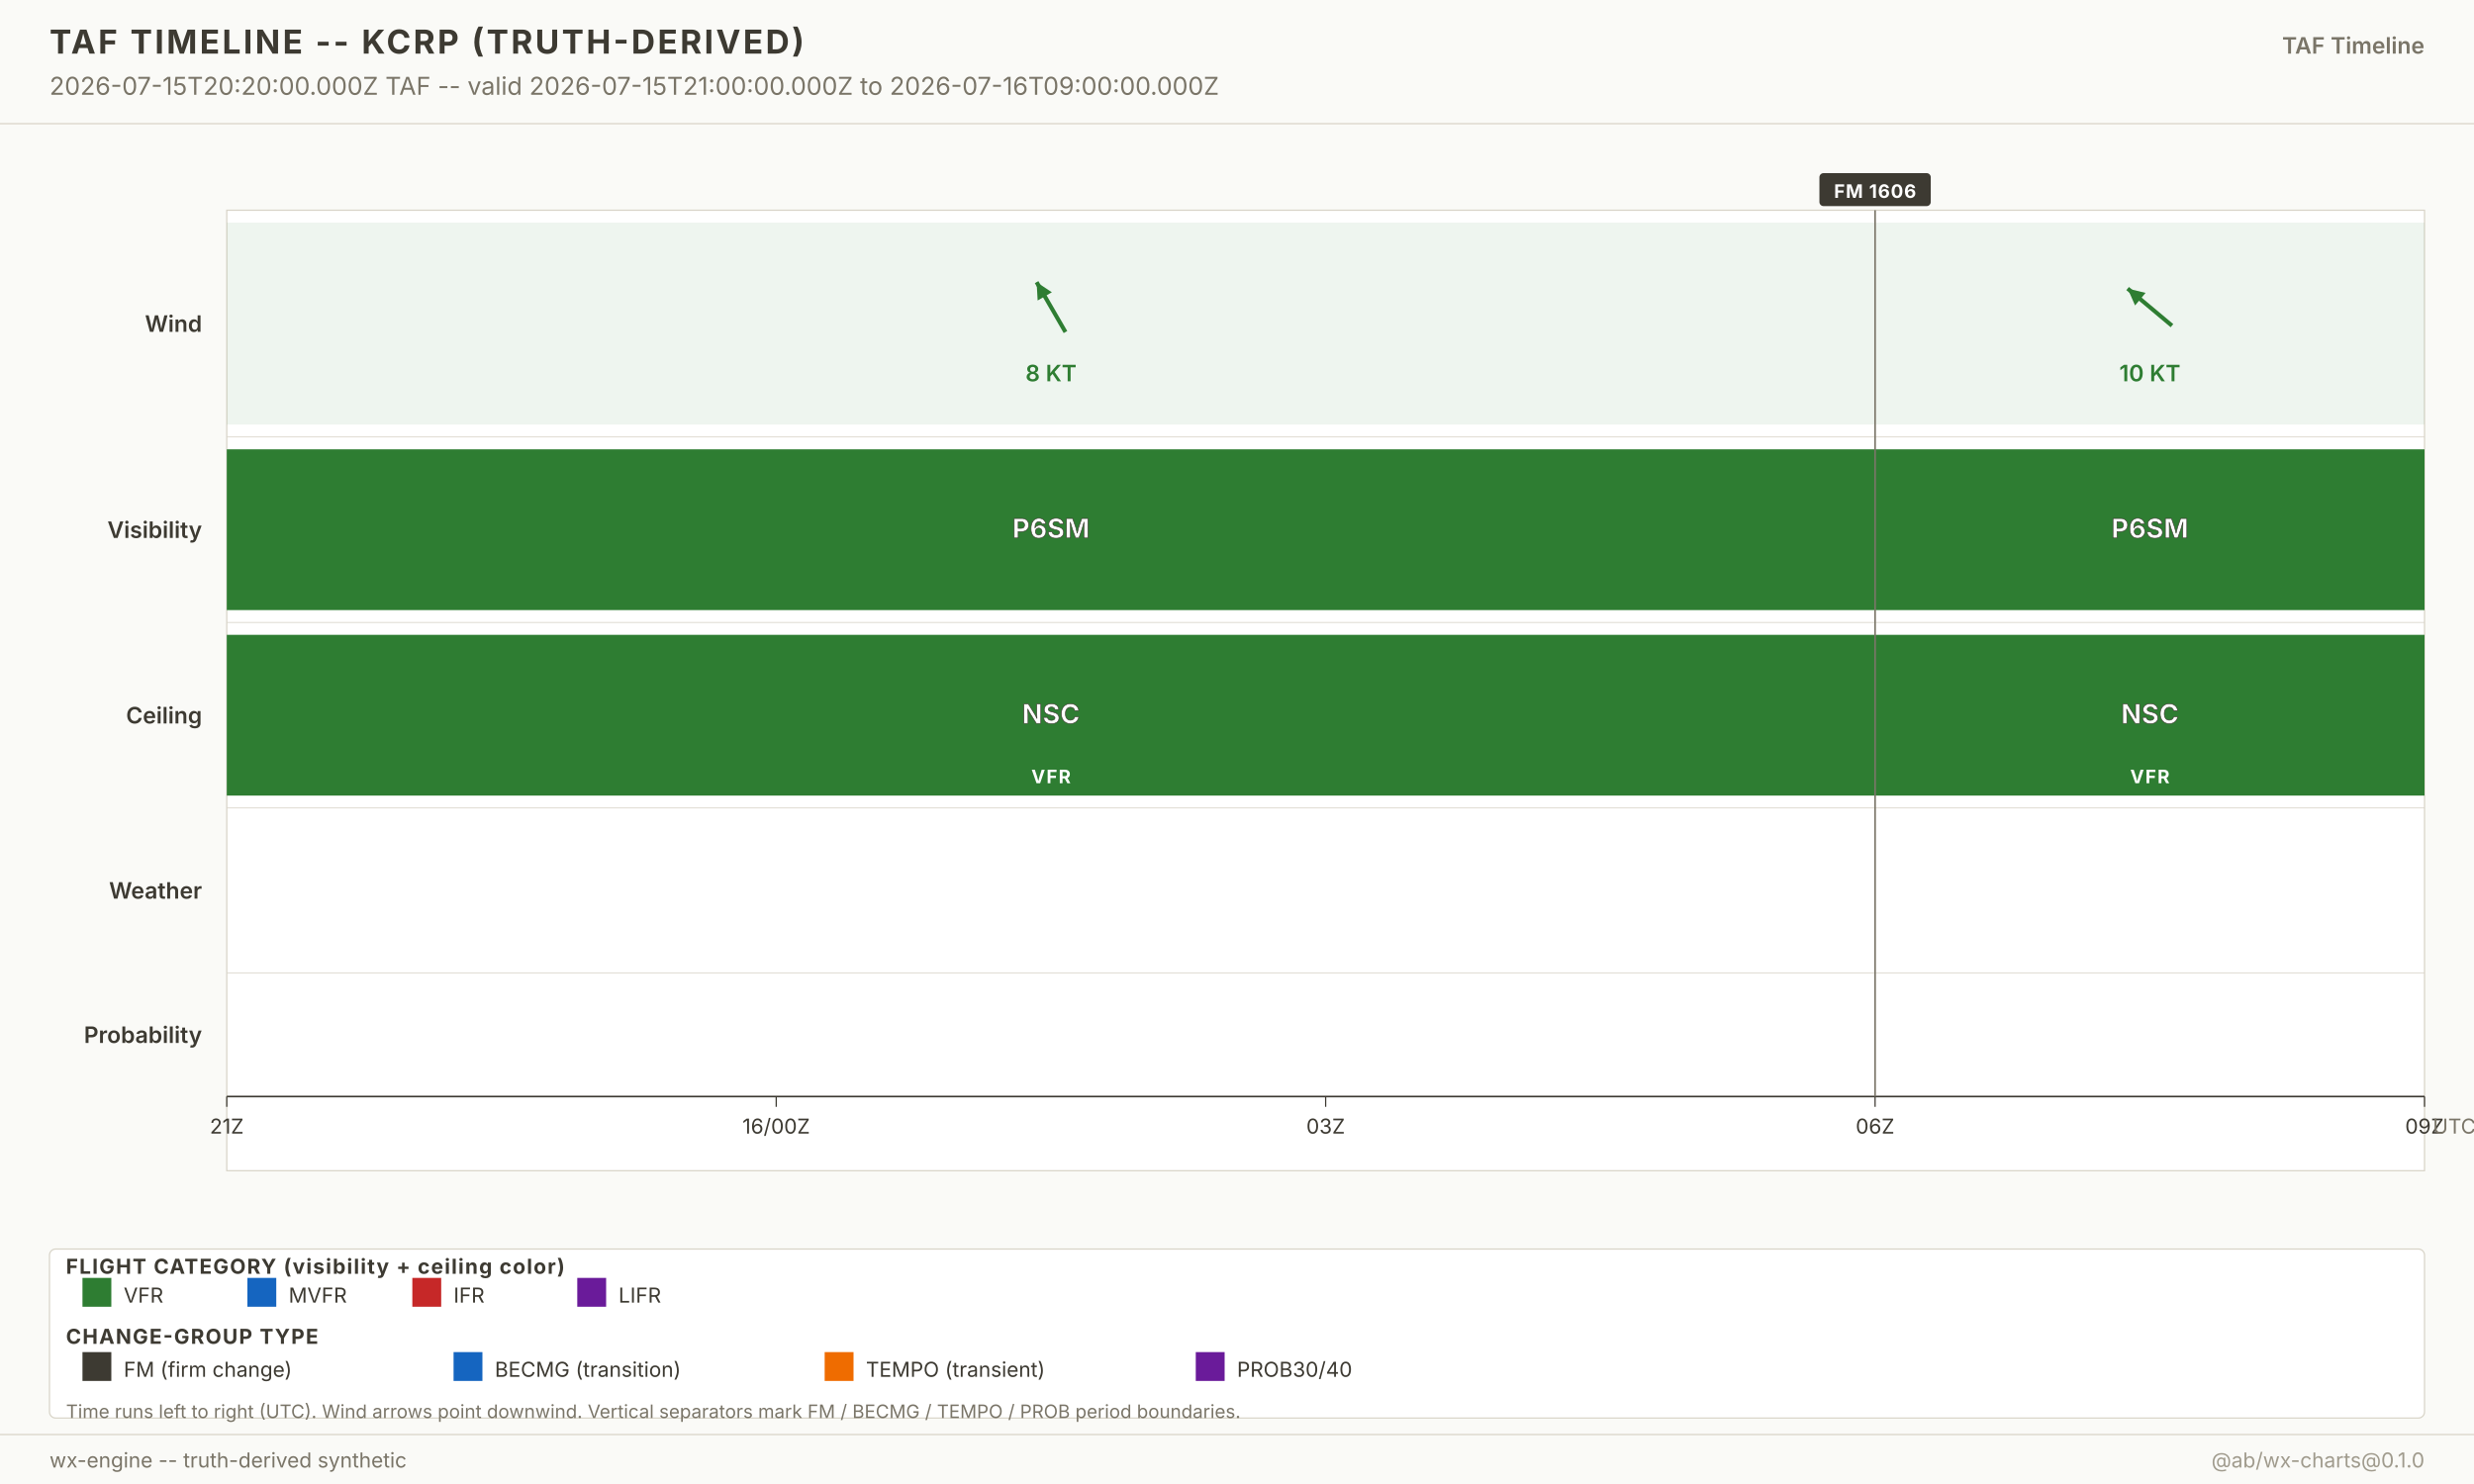
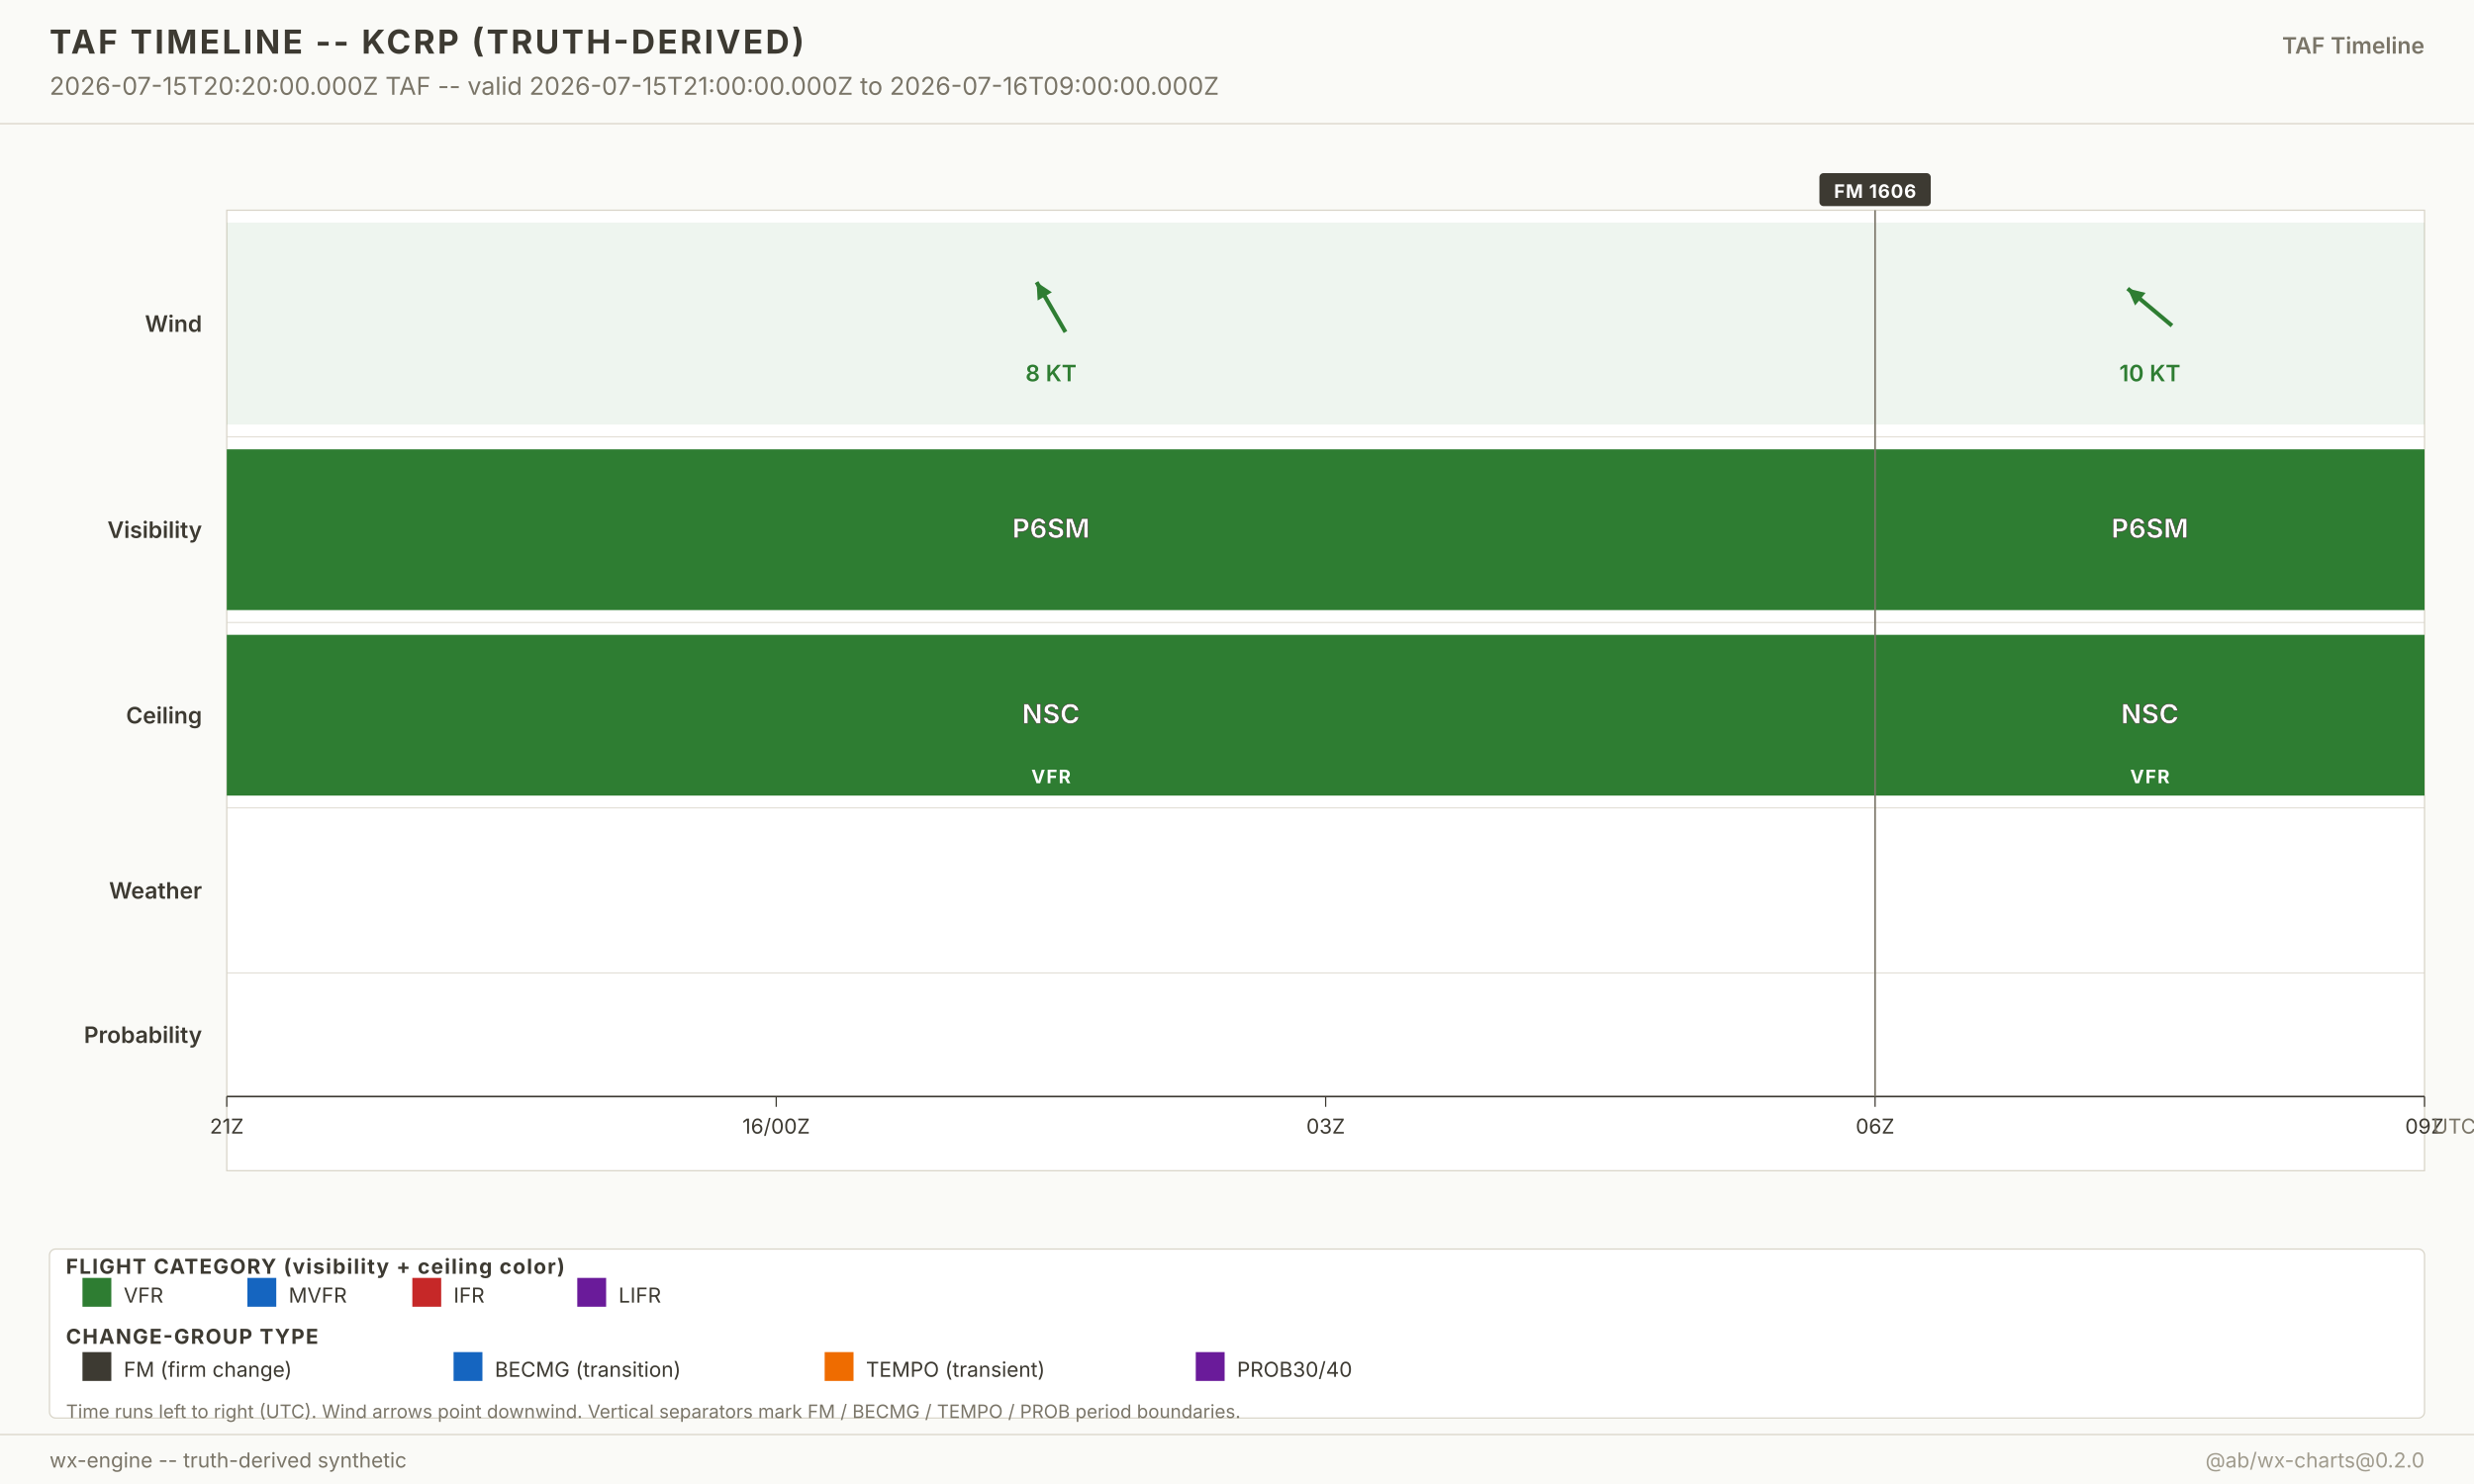
<svg xmlns="http://www.w3.org/2000/svg" width="1200" height="720" viewBox="0 0 1200 720" font-family="-apple-system, system-ui, sans-serif">
  <g class="layer-background">
    <rect x="0" y="0" width="1200" height="720" fill="#fafaf7" />
  </g>
  <g class="layer-graticule" />
+   <g class="layer-north-america-context" />
  <g class="layer-basemap-fill" />
  <g class="layer-basemap-borders" />
  <g class="layer-raster-overlay" />
  <g class="layer-basemap-re-stroke" />
  <g class="layer-vector-symbology">
    <g class="timeline-plot">
      <rect x="110" y="102" width="1066" height="466" fill="white" stroke="#d8d4c8" stroke-width="0.6" />
      <text x="98" y="161.0" text-anchor="end" font-size="11" font-weight="600" fill="#3d3a32">Wind</text>
      <rect x="110.0" y="108.0" width="799.5" height="98.0" fill="#2e7d32" fill-opacity="0.08" />
      <g opacity="1">
        <line x1="516.8" y1="161.1" x2="502.8" y2="136.9" stroke="#2e7d32" stroke-width="2" />
        <polygon points="502.8,136.9 510.2,141.8 503.3,145.8" fill="#2e7d32" />
      </g>
      <text x="509.8" y="185.0" text-anchor="middle" font-size="11" font-weight="600" fill="#2e7d32" opacity="1">8 KT</text>
      <rect x="909.5" y="108.0" width="266.5" height="98.0" fill="#2e7d32" fill-opacity="0.08" />
      <g opacity="1">
        <line x1="1053.5" y1="158.0" x2="1032.0" y2="140.0" stroke="#2e7d32" stroke-width="2" />
        <polygon points="1032.0,140.0 1040.7,142.1 1035.6,148.2" fill="#2e7d32" />
      </g>
      <text x="1042.8" y="185.0" text-anchor="middle" font-size="11" font-weight="600" fill="#2e7d32" opacity="1">10 KT</text>
      <line x1="110" y1="212.0" x2="1176.0" y2="212.0" stroke="#d8d4c8" stroke-width="0.4" />
      <text x="98" y="261.0" text-anchor="end" font-size="11" font-weight="600" fill="#3d3a32">Visibility</text>
      <rect x="110.0" y="218.0" width="799.5" height="78.0" fill="#2e7d32" fill-opacity="1" />
      <text x="509.8" y="261.0" text-anchor="middle" font-size="13" font-weight="700" fill="white" stroke="#3d3a32" stroke-width="0.3">P6SM</text>
      <rect x="909.5" y="218.0" width="266.5" height="78.0" fill="#2e7d32" fill-opacity="1" />
      <text x="1042.8" y="261.0" text-anchor="middle" font-size="13" font-weight="700" fill="white" stroke="#3d3a32" stroke-width="0.3">P6SM</text>
      <line x1="110" y1="302.0" x2="1176.0" y2="302.0" stroke="#d8d4c8" stroke-width="0.4" />
      <text x="98" y="351.0" text-anchor="end" font-size="11" font-weight="600" fill="#3d3a32">Ceiling</text>
      <rect x="110.0" y="308.0" width="799.5" height="78.0" fill="#2e7d32" fill-opacity="1" />
      <text x="509.8" y="351.0" text-anchor="middle" font-size="13" font-weight="700" fill="white" stroke="#3d3a32" stroke-width="0.3">NSC</text>
      <text x="509.8" y="380.0" text-anchor="middle" font-size="9" font-weight="700" fill="white" letter-spacing="0.6">VFR</text>
      <rect x="909.5" y="308.0" width="266.5" height="78.0" fill="#2e7d32" fill-opacity="1" />
      <text x="1042.8" y="351.0" text-anchor="middle" font-size="13" font-weight="700" fill="white" stroke="#3d3a32" stroke-width="0.3">NSC</text>
      <text x="1042.8" y="380.0" text-anchor="middle" font-size="9" font-weight="700" fill="white" letter-spacing="0.6">VFR</text>
      <line x1="110" y1="392.0" x2="1176.0" y2="392.0" stroke="#d8d4c8" stroke-width="0.4" />
      <text x="98" y="436.0" text-anchor="end" font-size="11" font-weight="600" fill="#3d3a32">Weather</text>
      <line x1="110" y1="472.0" x2="1176.0" y2="472.0" stroke="#d8d4c8" stroke-width="0.4" />
      <text x="98" y="506.0" text-anchor="end" font-size="11" font-weight="600" fill="#3d3a32">Probability</text>
      <line x1="110" y1="532.0" x2="1176.0" y2="532.0" stroke="#3d3a32" stroke-width="0.8" />
      <g class="time-axis">
        <line x1="110.0" y1="532.0" x2="110.0" y2="537.0" stroke="#3d3a32" stroke-width="0.6" />
        <text x="110.0" y="550.0" text-anchor="middle" font-size="10" fill="#3d3a32">21Z</text>
        <line x1="376.5" y1="532.0" x2="376.5" y2="537.0" stroke="#3d3a32" stroke-width="0.6" />
        <text x="376.5" y="550.0" text-anchor="middle" font-size="10" fill="#3d3a32">16/00Z</text>
        <line x1="643.0" y1="532.0" x2="643.0" y2="537.0" stroke="#3d3a32" stroke-width="0.6" />
        <text x="643.0" y="550.0" text-anchor="middle" font-size="10" fill="#3d3a32">03Z</text>
        <line x1="909.5" y1="532.0" x2="909.5" y2="537.0" stroke="#3d3a32" stroke-width="0.6" />
        <text x="909.5" y="550.0" text-anchor="middle" font-size="10" fill="#3d3a32">06Z</text>
        <line x1="1176.0" y1="532.0" x2="1176.0" y2="537.0" stroke="#3d3a32" stroke-width="0.6" />
        <text x="1176.0" y="550.0" text-anchor="middle" font-size="10" fill="#3d3a32">09Z</text>
        <text x="1180.0" y="550.0" font-size="10" fill="#7a7568">UTC</text>
      </g>
    </g>
  </g>
  <g class="layer-point-symbology">
    <line x1="909.5" y1="102.0" x2="909.5" y2="532.0" stroke="#7a7568" stroke-width="0.8" />
    <g class="period-badge">
      <rect x="882.5" y="84.0" width="54.0" height="16" fill="#3d3a32" rx="2" />
      <text x="909.5" y="96.0" text-anchor="middle" font-size="9" font-weight="700" fill="white" letter-spacing="0.4">FM 1606</text>
    </g>
  </g>
  <g class="layer-chrome">
    <g class="chrome-title">
      <rect x="0" y="0" width="1200" height="60" fill="#fafaf7" />
      <line x1="0" y1="60" x2="1200" y2="60" stroke="#d8d4c8" stroke-width="0.6" />
      <text x="24" y="26" font-size="16" font-weight="700" fill="#3d3a32" letter-spacing="1.2">TAF TIMELINE -- KCRP (TRUTH-DERIVED)</text>
      <text x="24" y="46" font-size="12" fill="#7a7568">2026-07-15T20:20:00.000Z TAF -- valid 2026-07-15T21:00:00.000Z to 2026-07-16T09:00:00.000Z</text>
      <text x="1176" y="26" text-anchor="end" font-size="11" font-weight="600" fill="#7a7568">TAF Timeline</text>
    </g>
    <g class="footer-taf-legend">
      <rect x="24" y="606" width="1152" height="82" fill="white" fill-opacity="0.94" stroke="#d8d4c8" stroke-width="0.6" rx="3" />
      <text x="32" y="618.0" font-size="10" font-weight="700" fill="#3d3a32" letter-spacing="0.6">FLIGHT CATEGORY (visibility + ceiling color)</text>
      <rect x="40" y="620.0" width="14" height="14" fill="#2e7d32" />
      <text x="60" y="632.0" font-size="10" fill="#3d3a32">VFR</text>
      <rect x="120" y="620.0" width="14" height="14" fill="#1565c0" />
      <text x="140" y="632.0" font-size="10" fill="#3d3a32">MVFR</text>
      <rect x="200" y="620.0" width="14" height="14" fill="#c62828" />
      <text x="220" y="632.0" font-size="10" fill="#3d3a32">IFR</text>
      <rect x="280" y="620.0" width="14" height="14" fill="#6a1b9a" />
      <text x="300" y="632.0" font-size="10" fill="#3d3a32">LIFR</text>
      <text x="32" y="652.0" font-size="10" font-weight="700" fill="#3d3a32" letter-spacing="0.6">CHANGE-GROUP TYPE</text>
      <rect x="40" y="656.0" width="14" height="14" fill="#3d3a32" />
      <text x="60" y="668.0" font-size="10" fill="#3d3a32">FM (firm change)</text>
      <rect x="220" y="656.0" width="14" height="14" fill="#1565c0" />
      <text x="240" y="668.0" font-size="10" fill="#3d3a32">BECMG (transition)</text>
      <rect x="400" y="656.0" width="14" height="14" fill="#ef6c00" />
      <text x="420" y="668.0" font-size="10" fill="#3d3a32">TEMPO (transient)</text>
      <rect x="580" y="656.0" width="14" height="14" fill="#6a1b9a" />
      <text x="600" y="668.0" font-size="10" fill="#3d3a32">PROB30/40</text>
      <text x="32" y="688.0" font-size="9" fill="#7a7568">Time runs left to right (UTC). Wind arrows point downwind. Vertical separators mark FM / BECMG / TEMPO / PROB period boundaries.</text>
    </g>
    <g class="chrome-footer">
      <rect x="0" y="696" width="1200" height="24" fill="#fafaf7" />
      <line x1="0" y1="696" x2="1200" y2="696" stroke="#d8d4c8" stroke-width="0.6" />
      <text x="24" y="712" font-size="10" fill="#7a7568">wx-engine -- truth-derived synthetic</text>
-       <text x="1176" y="712" text-anchor="end" font-size="10" fill="#a09b8d">@ab/wx-charts@0.1.0</text>
+       <text x="1176" y="712" text-anchor="end" font-size="10" fill="#a09b8d">@ab/wx-charts@0.2.0</text>
    </g>
  </g>
</svg>
